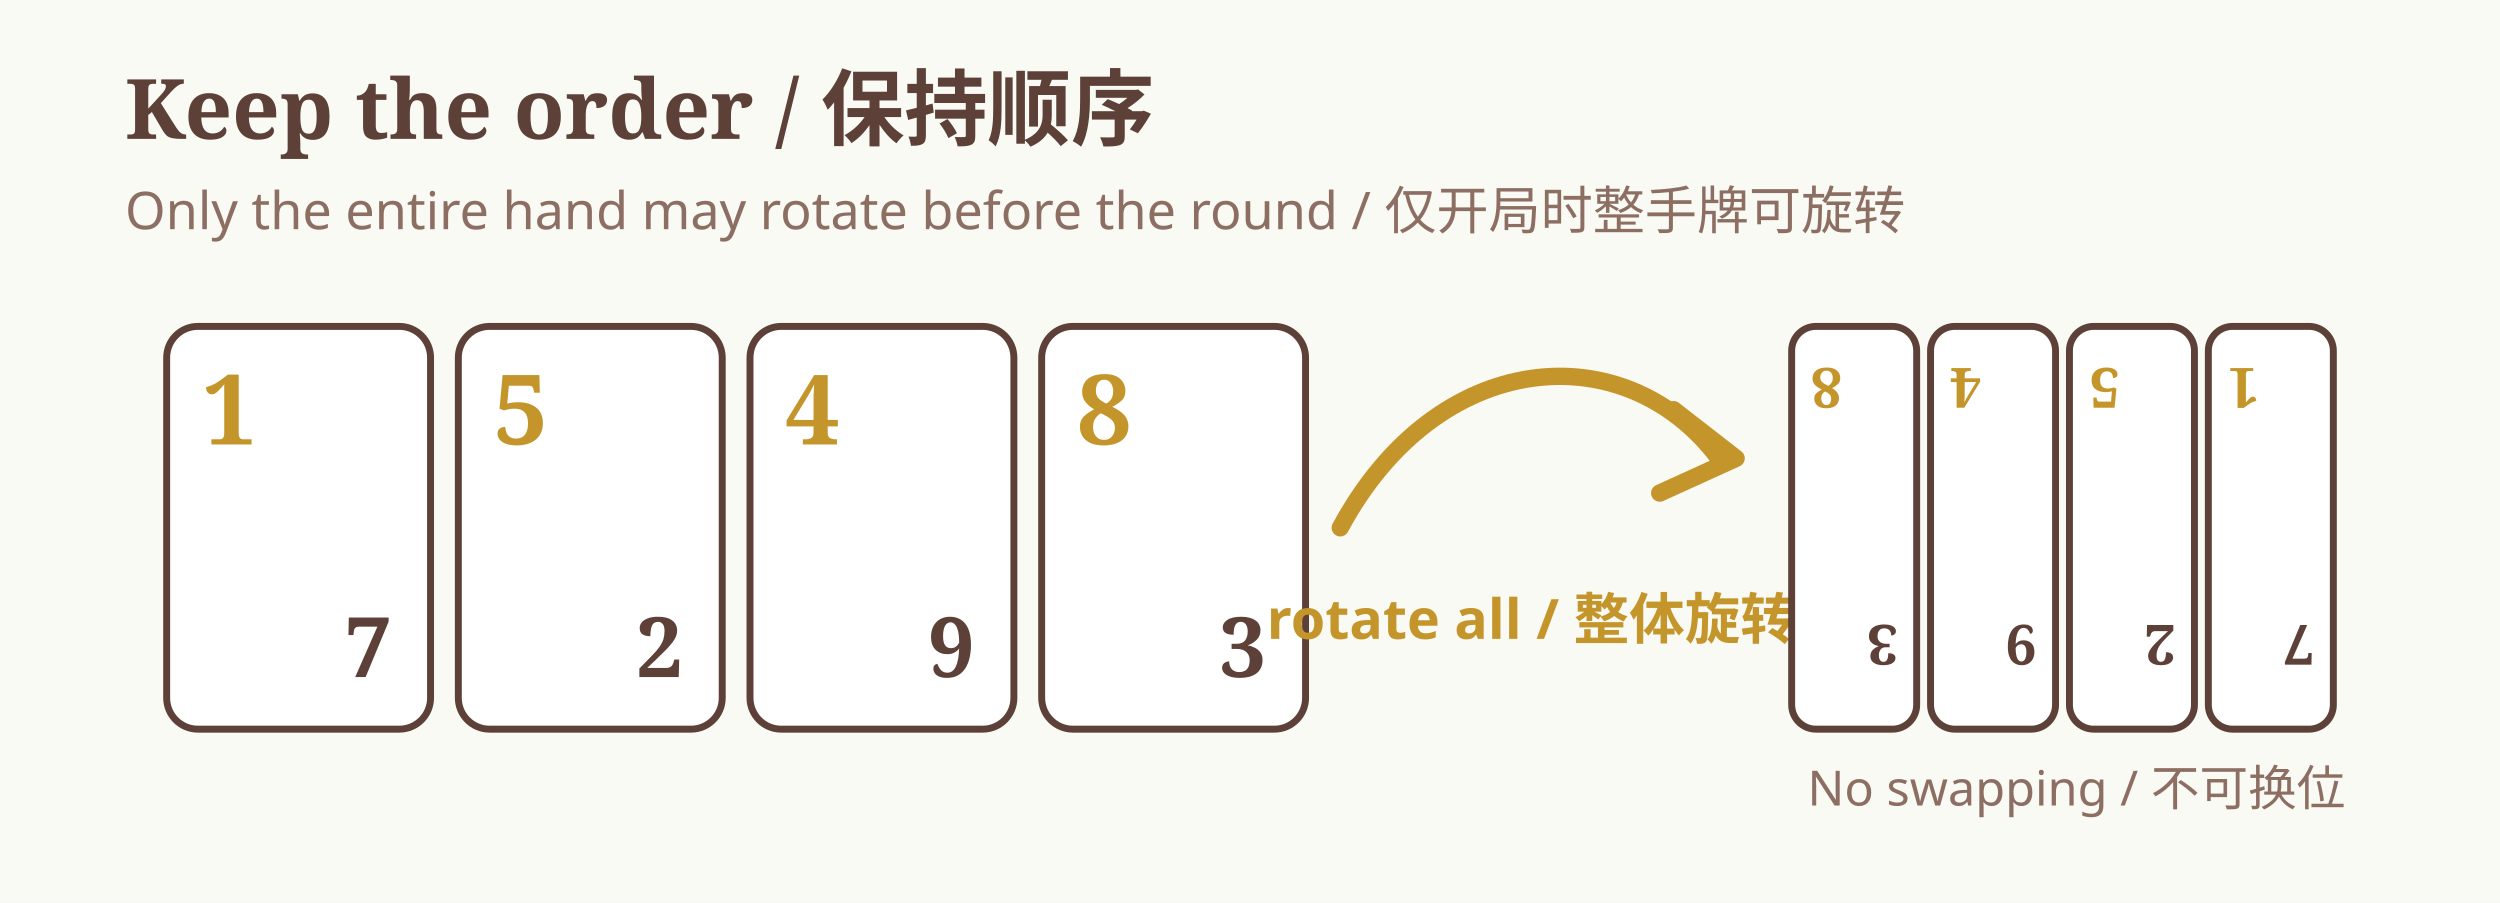
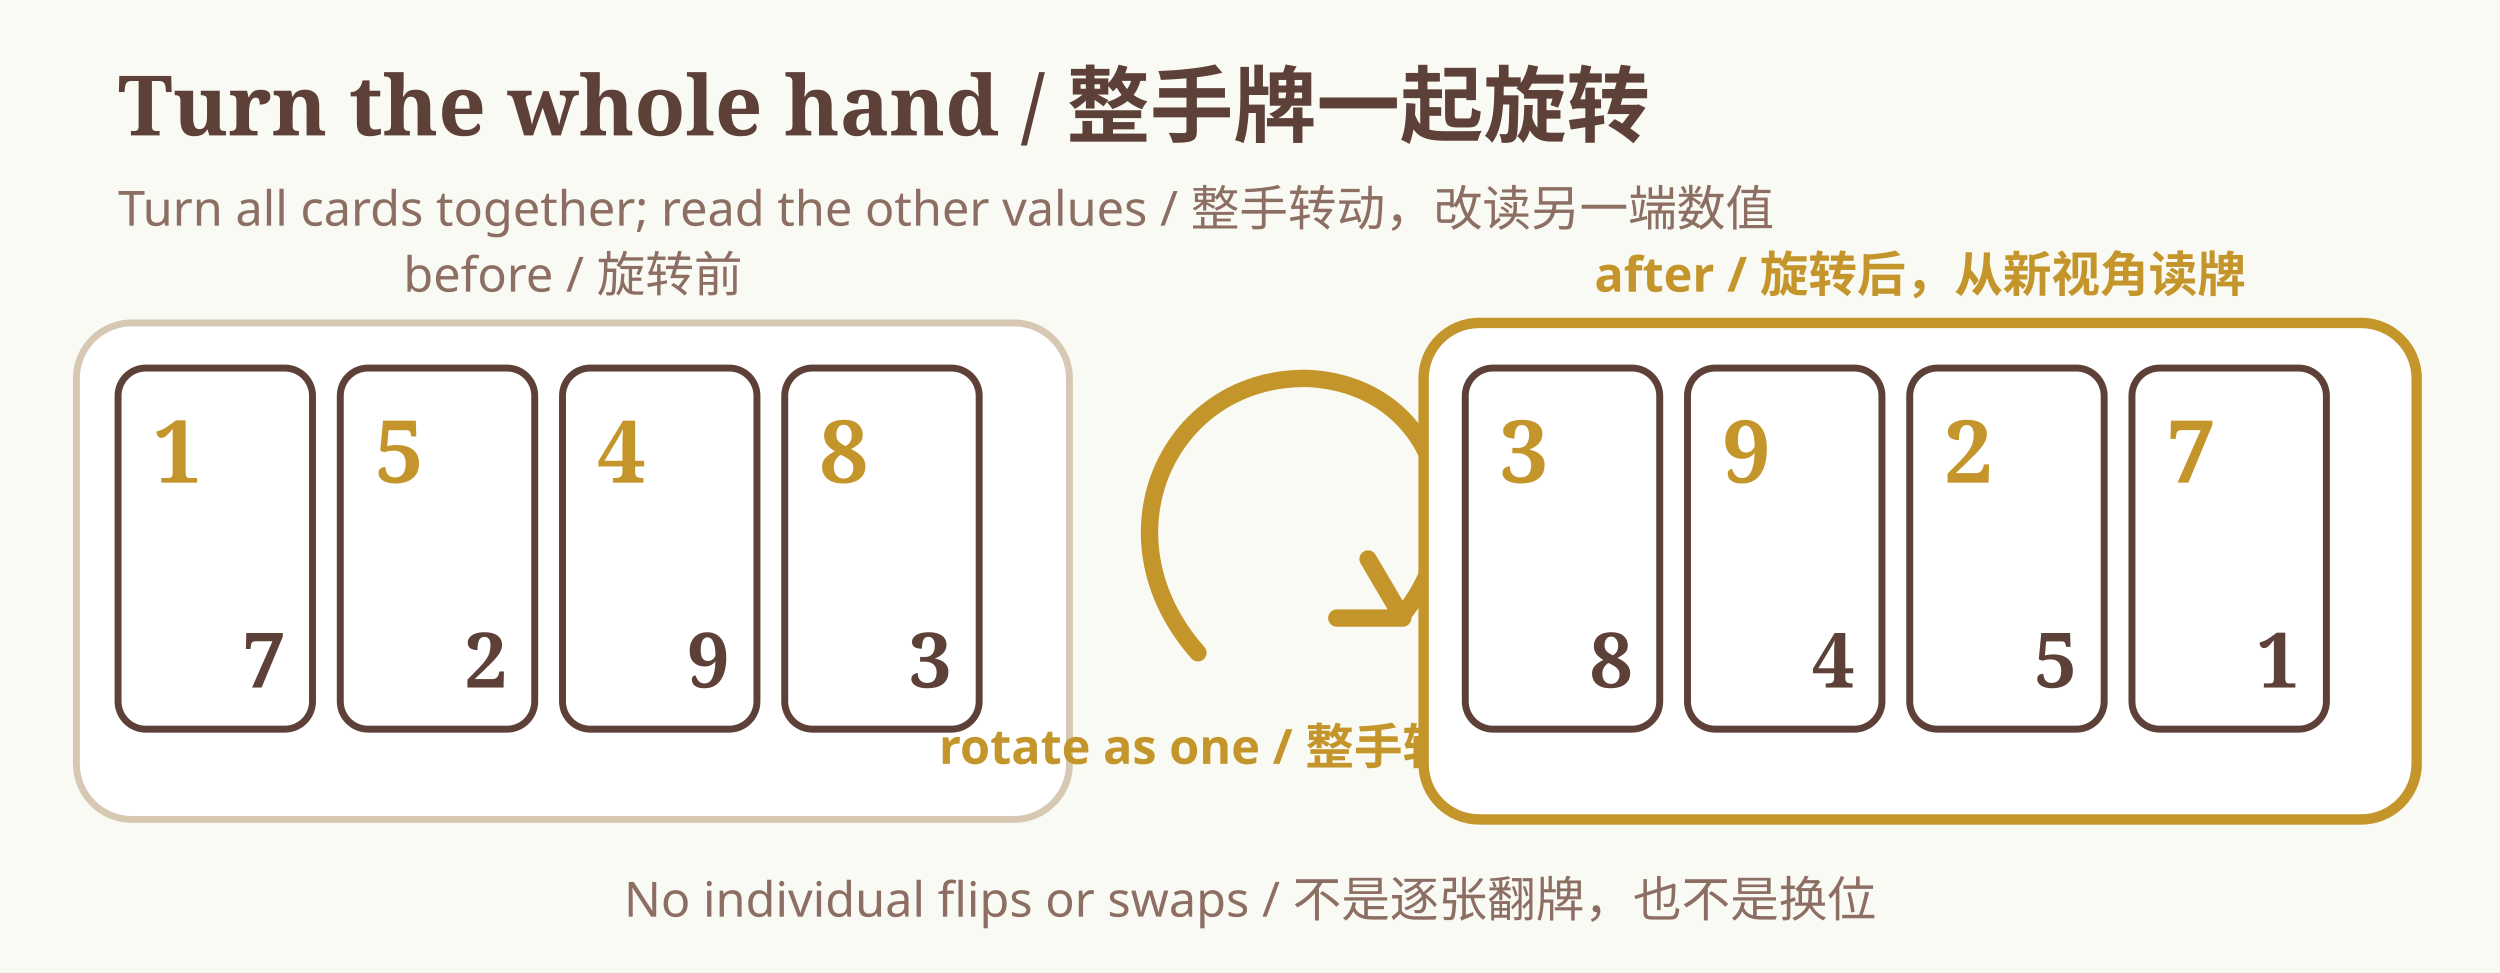
- <svg xmlns="http://www.w3.org/2000/svg" viewBox="0 0 720 260" role="img" aria-labelledby="title desc">
-   <rect width="720" height="260" fill="#FAFAF5" />
-   <text x="36" y="40" fill="#5D4037" font-family="Georgia, serif" font-size="24" font-weight="700">Keep the order / 保持顺序</text>
-   <text x="36" y="66" fill="#8D6E63" font-family="'PingFang SC','Microsoft YaHei',sans-serif" font-size="15">Only the entire hand may rotate before the round / 仅开局时整手牌可旋转</text>
-   <g transform="translate(48 94)" font-family="Georgia,serif" text-anchor="middle">
+ <svg xmlns="http://www.w3.org/2000/svg" viewBox="0 0 720 280" role="img" aria-labelledby="title desc">
+   <rect width="720" height="280" fill="#FAFAF5" />
+   <text x="34" y="39" fill="#5D4037" font-family="Georgia,serif" font-size="24" font-weight="700">Turn the whole hand / 整手牌一起旋转</text>
+   <text x="34" y="65" fill="#8D6E63" font-family="'PingFang SC','Hiragino Sans GB','Microsoft YaHei',sans-serif" font-size="14">Turn all cards together; read the other values / 整手转动，改读另一端数值</text>
+   <g transform="translate(34 106)" font-family="Georgia,serif" text-anchor="middle">
+     <rect x="-12" y="-13" width="286" height="143" rx="16" fill="#fff" stroke="#D7C8B3" stroke-width="2" />
+     <text x="131" y="-22" fill="#8D6E63" font-family="'PingFang SC','Microsoft YaHei',sans-serif" font-size="14">before / 旋转前</text>
    <g fill="#fff" stroke="#5D4037" stroke-width="2">
-       <rect x="0" y="0" width="76" height="116" rx="9" />
-       <rect x="84" y="0" width="76" height="116" rx="9" />
-       <rect x="168" y="0" width="76" height="116" rx="9" />
-       <rect x="252" y="0" width="76" height="116" rx="9" />
+       <rect x="0" y="0" width="56" height="104" rx="8" />
+       <rect x="64" y="0" width="56" height="104" rx="8" />
+       <rect x="128" y="0" width="56" height="104" rx="8" />
+       <rect x="192" y="0" width="56" height="104" rx="8" />
    </g>
-     <g fill="#C4952A" font-size="28" font-weight="700">
-       <text x="18" y="34">1</text>
-       <text x="102" y="34">5</text>
-       <text x="186" y="34">4</text>
-       <text x="270" y="34">8</text>
+     <g fill="#C4952A" font-size="25" font-weight="700">
+       <text x="17" y="33">1</text>
+       <text x="81" y="33">5</text>
+       <text x="145" y="33">4</text>
+       <text x="209" y="33">8</text>
    </g>
-     <g fill="#5D4037" font-size="24" font-weight="700">
-       <text x="58" y="101">7</text>
-       <text x="142" y="101">2</text>
-       <text x="226" y="101">9</text>
-       <text x="310" y="101">3</text>
+     <g fill="#5D4037" font-size="22" font-weight="700">
+       <text x="42" y="92">7</text>
+       <text x="106" y="92">2</text>
+       <text x="170" y="92">9</text>
+       <text x="234" y="92">3</text>
    </g>
  </g>
-   <path d="M386 152 C414 100 468 96 495 132" fill="none" stroke="#C4952A" stroke-width="5" stroke-linecap="round" />
-   <path d="M482 118 L500 132 L478 142" fill="none" stroke="#C4952A" stroke-width="5" stroke-linecap="round" stroke-linejoin="round" />
-   <text x="441" y="184" fill="#C4952A" font-family="'PingFang SC','Microsoft YaHei',sans-serif" font-size="16" font-weight="700" text-anchor="middle">rotate all / 整体旋转</text>
-   <g transform="translate(520 94) rotate(180 76 58)" font-family="Georgia,serif" text-anchor="middle">
+   <g transform="translate(359 151)" fill="none" stroke="#C4952A" stroke-width="5" stroke-linecap="round" stroke-linejoin="round">
+     <path d="M-14 37 C-44 3 -22 -43 18 -42 C54 -40 67 -1 45 26" />
+     <path d="M35 10 L45 27 L26 27" />
+   </g>
+   <text x="361" y="220" fill="#C4952A" font-family="'PingFang SC','Hiragino Sans GB','Microsoft YaHei',sans-serif" font-size="14" font-weight="700" text-anchor="middle">rotate as one / 整手转 180°</text>
+   <g transform="translate(422 106)" font-family="Georgia,serif" text-anchor="middle">
+     <rect x="-12" y="-13" width="286" height="143" rx="16" fill="#fff" stroke="#C4952A" stroke-width="3" />
+     <text x="131" y="-22" fill="#C4952A" font-family="'PingFang SC','Microsoft YaHei',sans-serif" font-size="14" font-weight="700">after / 旋转后，从新视角读牌</text>
    <g fill="#fff" stroke="#5D4037" stroke-width="2">
-       <rect x="0" y="0" width="36" height="116" rx="7" />
-       <rect x="40" y="0" width="36" height="116" rx="7" />
-       <rect x="80" y="0" width="36" height="116" rx="7" />
-       <rect x="120" y="0" width="36" height="116" rx="7" />
+       <rect x="0" y="0" width="56" height="104" rx="8" />
+       <rect x="64" y="0" width="56" height="104" rx="8" />
+       <rect x="128" y="0" width="56" height="104" rx="8" />
+       <rect x="192" y="0" width="56" height="104" rx="8" />
    </g>
-     <g fill="#5D4037" font-size="16" font-weight="700">
-       <text x="10" y="30">7</text>
-       <text x="50" y="30">2</text>
-       <text x="90" y="30">9</text>
-       <text x="130" y="30">3</text>
+     <g fill="#C4952A" font-size="25" font-weight="700">
+       <text x="17" y="33">3</text>
+       <text x="81" y="33">9</text>
+       <text x="145" y="33">2</text>
+       <text x="209" y="33">7</text>
    </g>
-     <g fill="#C4952A" font-size="16" font-weight="700">
-       <text x="26" y="104">1</text>
-       <text x="66" y="104">5</text>
-       <text x="106" y="104">4</text>
-       <text x="146" y="104">8</text>
+     <g fill="#5D4037" font-size="22" font-weight="700">
+       <text x="42" y="92">8</text>
+       <text x="106" y="92">4</text>
+       <text x="170" y="92">5</text>
+       <text x="234" y="92">1</text>
    </g>
  </g>
-   <text x="598" y="232" fill="#8D6E63" font-family="'PingFang SC','Microsoft YaHei',sans-serif" font-size="14" text-anchor="middle">No swapping / 不可换位</text>
+   <text x="360" y="264" fill="#8D6E63" font-family="'PingFang SC','Hiragino Sans GB','Microsoft YaHei',sans-serif" font-size="14" text-anchor="middle">No individual flips or swaps / 不是逐张翻牌，也不是换位</text>
</svg>
